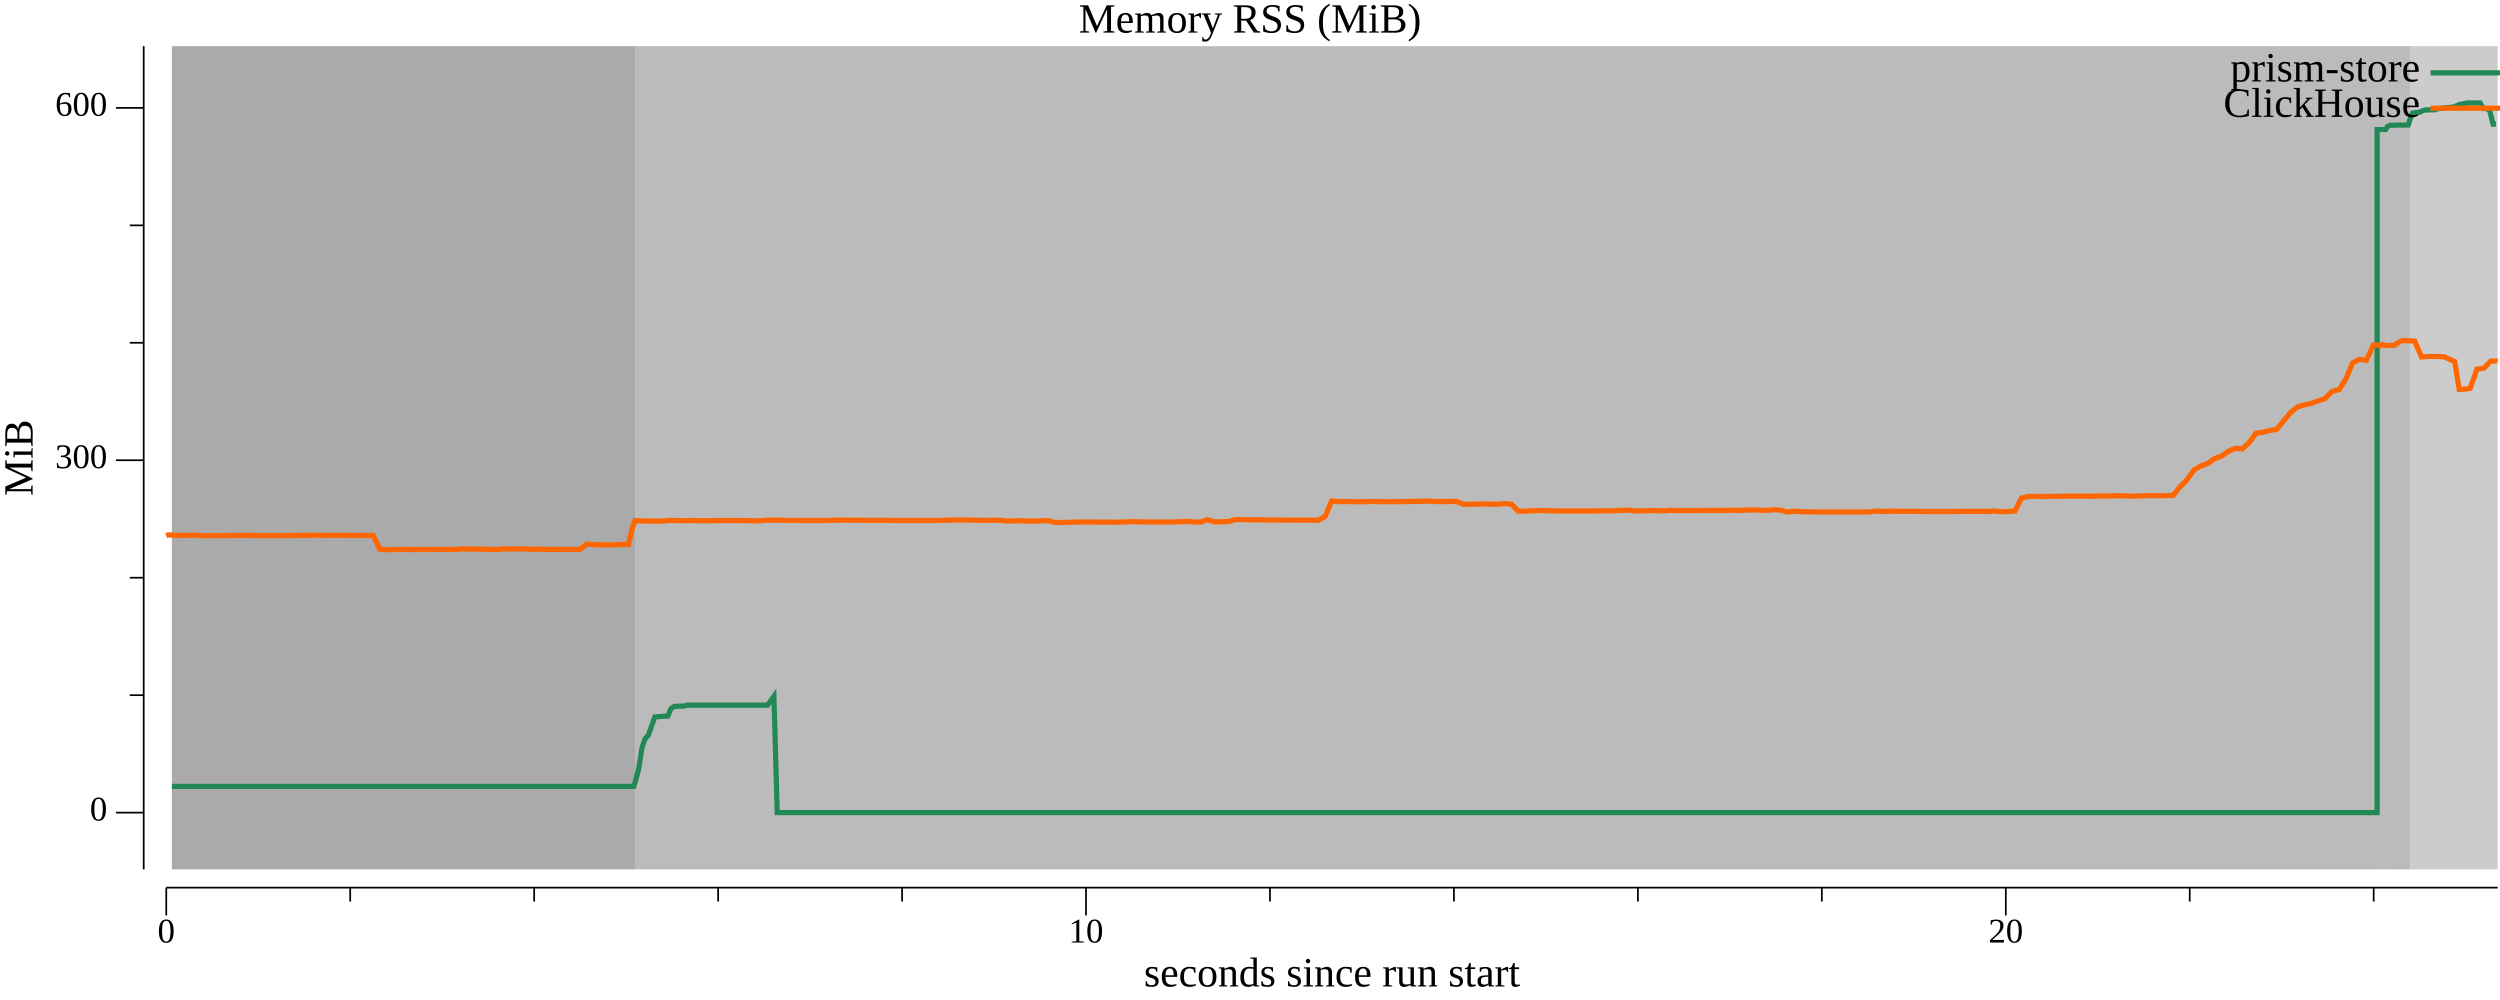
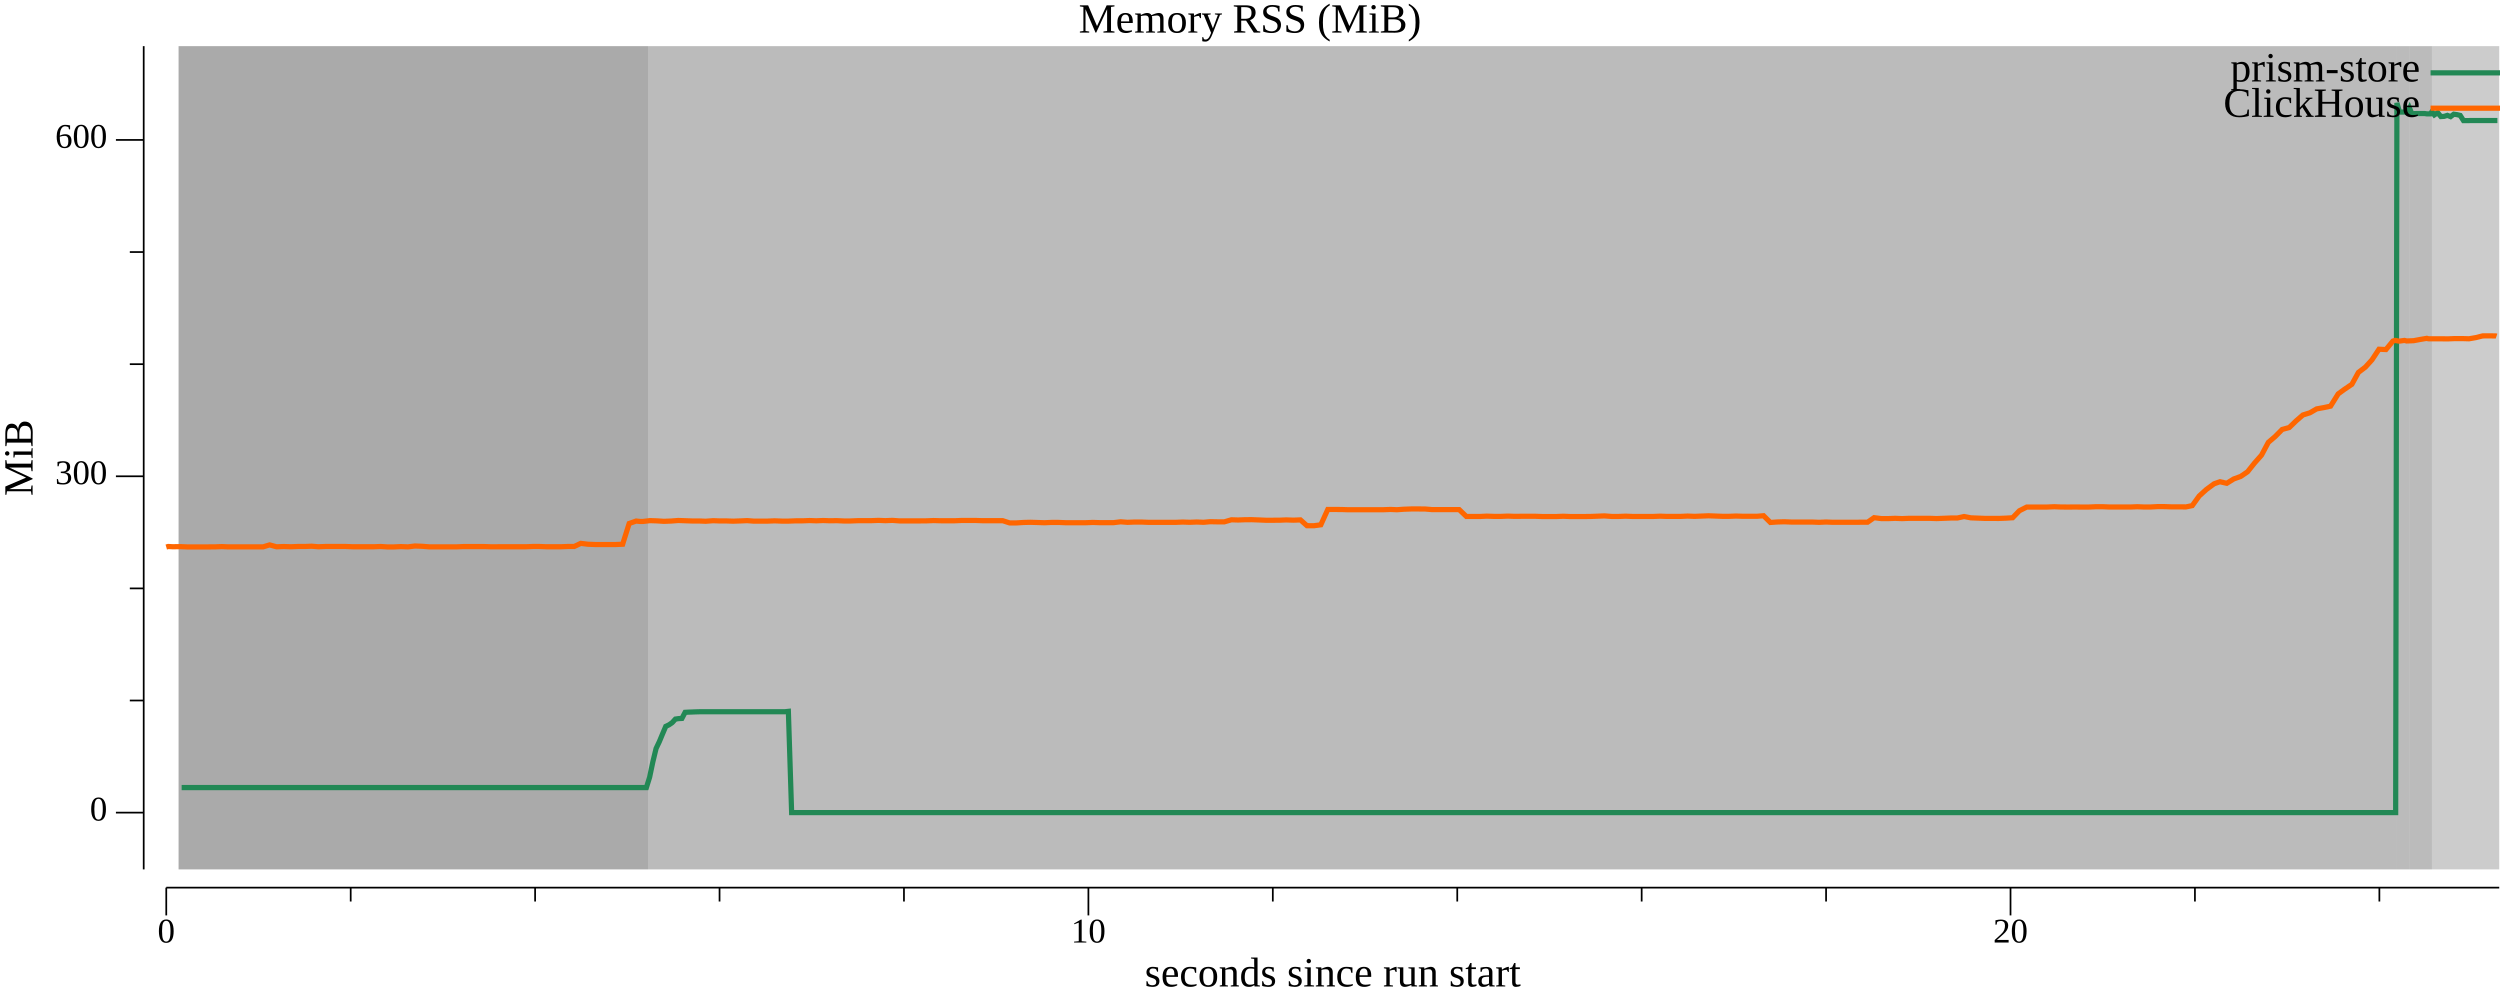
<svg xmlns="http://www.w3.org/2000/svg" width="720pt" height="288pt" viewBox="0 0 720 288">
  <g transform="scale(1, -1) translate(0, -288)">
    <path d="M0,0L720,0L720,288L0,288Z" style="fill:#FFFFFF" />
    <text x="310.66" y="-278.61" transform="scale(1, -1)" style="font-family:Liberation Serif;font-variant:normal;font-weight:normal;font-style:normal;font-size:12px">Memory RSS (MiB)</text>
-     <text x="329.46" y="-3.902" transform="scale(1, -1)" style="font-family:Liberation Serif;font-variant:normal;font-weight:normal;font-style:normal;font-size:12px">seconds since run start</text>
+     <text x="329.68" y="-3.902" transform="scale(1, -1)" style="font-family:Liberation Serif;font-variant:normal;font-weight:normal;font-style:normal;font-size:12px">seconds since run start</text>
    <text x="45.385" y="-16.541" transform="scale(1, -1)" style="font-family:Liberation Serif;font-variant:normal;font-weight:normal;font-style:normal;font-size:10px">0</text>
-     <text x="307.77" y="-16.541" transform="scale(1, -1)" style="font-family:Liberation Serif;font-variant:normal;font-weight:normal;font-style:normal;font-size:10px">10</text>
-     <text x="572.67" y="-16.541" transform="scale(1, -1)" style="font-family:Liberation Serif;font-variant:normal;font-weight:normal;font-style:normal;font-size:10px">20</text>
+     <text x="308.46" y="-16.541" transform="scale(1, -1)" style="font-family:Liberation Serif;font-variant:normal;font-weight:normal;font-style:normal;font-size:10px">10</text>
+     <text x="574.03" y="-16.541" transform="scale(1, -1)" style="font-family:Liberation Serif;font-variant:normal;font-weight:normal;font-style:normal;font-size:10px">20</text>
    <path d="M47.885,24.363L47.885,32.363" style="fill:none;stroke:#000000;stroke-width:0.5" />
-     <path d="M312.77,24.363L312.77,32.363" style="fill:none;stroke:#000000;stroke-width:0.5" />
-     <path d="M577.67,24.363L577.67,32.363" style="fill:none;stroke:#000000;stroke-width:0.5" />
-     <path d="M100.86,28.363L100.86,32.363" style="fill:none;stroke:#000000;stroke-width:0.5" />
-     <path d="M153.84,28.363L153.84,32.363" style="fill:none;stroke:#000000;stroke-width:0.5" />
-     <path d="M206.82,28.363L206.82,32.363" style="fill:none;stroke:#000000;stroke-width:0.5" />
-     <path d="M259.8,28.363L259.8,32.363" style="fill:none;stroke:#000000;stroke-width:0.5" />
-     <path d="M365.75,28.363L365.75,32.363" style="fill:none;stroke:#000000;stroke-width:0.5" />
-     <path d="M418.73,28.363L418.73,32.363" style="fill:none;stroke:#000000;stroke-width:0.5" />
-     <path d="M471.71,28.363L471.71,32.363" style="fill:none;stroke:#000000;stroke-width:0.5" />
-     <path d="M524.69,28.363L524.69,32.363" style="fill:none;stroke:#000000;stroke-width:0.5" />
-     <path d="M630.64,28.363L630.64,32.363" style="fill:none;stroke:#000000;stroke-width:0.5" />
-     <path d="M683.62,28.363L683.62,32.363" style="fill:none;stroke:#000000;stroke-width:0.5" />
-     <path d="M47.885,32.363L719.33,32.363" style="fill:none;stroke:#000000;stroke-width:0.5" />
+     <path d="M313.46,24.363L313.46,32.363" style="fill:none;stroke:#000000;stroke-width:0.5" />
+     <path d="M579.03,24.363L579.03,32.363" style="fill:none;stroke:#000000;stroke-width:0.5" />
+     <path d="M101,28.363L101,32.363" style="fill:none;stroke:#000000;stroke-width:0.5" />
+     <path d="M154.11,28.363L154.11,32.363" style="fill:none;stroke:#000000;stroke-width:0.5" />
+     <path d="M207.23,28.363L207.23,32.363" style="fill:none;stroke:#000000;stroke-width:0.5" />
+     <path d="M260.34,28.363L260.34,32.363" style="fill:none;stroke:#000000;stroke-width:0.5" />
+     <path d="M366.57,28.363L366.57,32.363" style="fill:none;stroke:#000000;stroke-width:0.5" />
+     <path d="M419.69,28.363L419.69,32.363" style="fill:none;stroke:#000000;stroke-width:0.5" />
+     <path d="M472.8,28.363L472.8,32.363" style="fill:none;stroke:#000000;stroke-width:0.5" />
+     <path d="M525.91,28.363L525.91,32.363" style="fill:none;stroke:#000000;stroke-width:0.5" />
+     <path d="M632.14,28.363L632.14,32.363" style="fill:none;stroke:#000000;stroke-width:0.5" />
+     <path d="M685.26,28.363L685.26,32.363" style="fill:none;stroke:#000000;stroke-width:0.5" />
+     <path d="M47.885,32.363L719.78,32.363" style="fill:none;stroke:#000000;stroke-width:0.5" />
    <g transform="rotate(90)">
      <text x="145.16" y="9.387" transform="scale(1, -1)" style="font-family:Liberation Serif;font-variant:normal;font-weight:normal;font-style:normal;font-size:12px">MiB</text>
    </g>
    <text x="25.885" y="-51.68" transform="scale(1, -1)" style="font-family:Liberation Serif;font-variant:normal;font-weight:normal;font-style:normal;font-size:10px">0</text>
-     <text x="15.885" y="-153.16" transform="scale(1, -1)" style="font-family:Liberation Serif;font-variant:normal;font-weight:normal;font-style:normal;font-size:10px">300</text>
-     <text x="15.885" y="-254.65" transform="scale(1, -1)" style="font-family:Liberation Serif;font-variant:normal;font-weight:normal;font-style:normal;font-size:10px">600</text>
+     <text x="15.885" y="-148.55" transform="scale(1, -1)" style="font-family:Liberation Serif;font-variant:normal;font-weight:normal;font-style:normal;font-size:10px">300</text>
+     <text x="15.885" y="-245.42" transform="scale(1, -1)" style="font-family:Liberation Serif;font-variant:normal;font-weight:normal;font-style:normal;font-size:10px">600</text>
    <path d="M33.385,53.965L41.385,53.965" style="fill:none;stroke:#000000;stroke-width:0.5" />
-     <path d="M33.385,155.45L41.385,155.45" style="fill:none;stroke:#000000;stroke-width:0.5" />
-     <path d="M33.385,256.93L41.385,256.93" style="fill:none;stroke:#000000;stroke-width:0.5" />
-     <path d="M37.385,87.793L41.385,87.793" style="fill:none;stroke:#000000;stroke-width:0.5" />
-     <path d="M37.385,121.62L41.385,121.62" style="fill:none;stroke:#000000;stroke-width:0.5" />
-     <path d="M37.385,189.28L41.385,189.28" style="fill:none;stroke:#000000;stroke-width:0.5" />
-     <path d="M37.385,223.1L41.385,223.1" style="fill:none;stroke:#000000;stroke-width:0.5" />
+     <path d="M33.385,150.83L41.385,150.83" style="fill:none;stroke:#000000;stroke-width:0.5" />
+     <path d="M33.385,247.7L41.385,247.7" style="fill:none;stroke:#000000;stroke-width:0.5" />
+     <path d="M37.385,86.255L41.385,86.255" style="fill:none;stroke:#000000;stroke-width:0.5" />
+     <path d="M37.385,118.54L41.385,118.54" style="fill:none;stroke:#000000;stroke-width:0.5" />
+     <path d="M37.385,183.12L41.385,183.12" style="fill:none;stroke:#000000;stroke-width:0.5" />
+     <path d="M37.385,215.41L41.385,215.41" style="fill:none;stroke:#000000;stroke-width:0.5" />
    <path d="M41.385,37.613L41.385,274.71" style="fill:none;stroke:#000000;stroke-width:0.5" />
-     <path d="M49.488,37.613L182.97,37.613L182.97,274.71L49.488,274.71Z" style="fill:#297297297;fill-opacity:0.333" />
-     <path d="M182.97,37.613L684.61,37.613L684.61,274.71L182.97,274.71Z" style="fill:#27D2FD3BC;fill-opacity:0.267" />
-     <path d="M684.61,37.613L687.55,37.613L687.55,274.71L684.61,274.71Z" style="fill:#3BC37C27D;fill-opacity:0.267" />
-     <path d="M687.55,37.613L694.03,37.613L694.03,274.71L687.55,274.71Z" style="fill:#2FD3BC2FD;fill-opacity:0.267" />
-     <path d="M694.03,37.613L719.33,37.613L719.33,274.71L694.03,274.71Z" style="fill:#4A64A64FB;fill-opacity:0.2" />
-     <path d="M49.523,61.513L50.472,61.513L51.399,61.513L52.323,61.513L53.253,61.513L54.169,61.513L55.095,61.513L56.034,61.513L56.961,61.513L57.869,61.513L58.796,61.513L59.718,61.513L60.654,61.513L61.577,61.513L62.524,61.513L63.451,61.513L64.378,61.513L65.305,61.513L66.21,61.513L67.16,61.513L68.078,61.513L68.999,61.513L69.939,61.513L70.868,61.513L71.777,61.513L72.702,61.513L73.627,61.513L74.577,61.513L75.53,61.513L76.431,61.513L77.348,61.513L78.267,61.513L79.185,61.513L80.119,61.513L81.044,61.513L81.97,61.513L82.896,61.513L83.821,61.513L84.76,61.513L85.678,61.513L86.622,61.513L87.545,61.513L88.47,61.513L89.41,61.513L90.338,61.513L91.265,61.513L92.176,61.513L93.119,61.513L94.046,61.513L94.973,61.513L95.9,61.513L96.827,61.513L97.733,61.513L98.682,61.513L99.592,61.513L100.53,61.513L101.45,61.513L102.38,61.513L103.32,61.513L104.24,61.513L105.17,61.513L106.1,61.513L107,61.513L107.93,61.513L108.88,61.513L109.78,61.513L110.73,61.513L111.66,61.513L112.59,61.513L113.49,61.513L114.43,61.513L115.35,61.513L116.3,61.513L117.22,61.513L118.15,61.513L119.07,61.513L120.01,61.513L120.93,61.513L121.86,61.513L122.79,61.513L123.7,61.513L124.62,61.513L125.56,61.513L126.5,61.513L127.42,61.513L128.34,61.513L129.26,61.513L130.19,61.513L131.11,61.513L132.05,61.513L132.96,61.513L133.91,61.513L134.83,61.513L135.75,61.513L136.69,61.513L137.61,61.513L138.55,61.513L139.47,61.513L140.39,61.513L141.31,61.513L142.26,61.513L143.17,61.513L144.11,61.513L145.04,61.513L145.94,61.513L146.87,61.513L147.81,61.513L148.75,61.513L149.67,61.513L150.6,61.513L151.53,61.513L152.46,61.513L153.38,61.513L154.31,61.513L155.21,61.513L156.15,61.513L157.07,61.513L158.02,61.513L158.93,61.513L159.87,61.513L160.79,61.513L161.73,61.513L162.65,61.513L163.55,61.513L164.51,61.513L165.42,61.513L166.36,61.513L167.29,61.513L168.22,61.513L169.14,61.513L170.06,61.513L170.97,61.513L171.92,61.513L172.85,61.513L173.78,61.513L174.71,61.513L175.61,61.513L176.56,61.513L177.49,61.513L178.41,61.513L179.33,61.513L180.26,61.513L181.19,61.513L182.05,61.513L182.51,61.513L183.02,63.093L183.98,66.756L184.88,72.639L185.81,75.266L186.74,76.286L187.67,78.934L188.59,81.498L189.52,81.598L190.44,81.667L191.39,81.735L192.32,81.772L193.23,83.929L194.17,84.547L195.08,84.606L196.01,84.621L196.93,84.658L197.86,84.912L199.02,84.912L199.79,84.912L200.66,84.912L201.59,84.912L202.51,84.912L203.45,84.912L204.37,84.912L205.28,84.912L206.23,84.912L207.15,84.912L208.08,84.912L209.01,84.912L209.96,84.912L210.84,84.912L211.76,84.912L212.69,84.912L213.65,84.912L214.57,84.912L215.5,84.912L216.4,84.912L217.34,84.912L218.26,84.912L219.19,84.912L220.11,84.912L221.04,84.912L221.96,86.165L222.89,87.449L223.84,53.965L224.75,53.965L225.7,53.965L226.61,53.965L227.55,53.965L228.49,53.965L229.41,53.965L230.32,53.965L231.26,53.965L232.19,53.965L233.11,53.965L234.03,53.965L234.97,53.965L235.87,53.965L236.82,53.965L237.75,53.965L238.66,53.965L239.58,53.965L240.51,53.965L241.46,53.965L242.39,53.965L243.31,53.965L244.23,53.965L245.17,53.965L246.09,53.965L247.02,53.965L247.95,53.965L248.88,53.965L249.81,53.965L250.71,53.965L251.66,53.965L252.56,53.965L253.51,53.965L254.42,53.965L255.37,53.965L256.27,53.965L257.19,53.965L258.14,53.965L259.07,53.965L260,53.965L260.91,53.965L261.83,53.965L262.77,53.965L263.71,53.965L264.62,53.965L265.54,53.965L266.49,53.965L267.4,53.965L268.32,53.965L269.27,53.965L270.2,53.965L271.13,53.965L272.04,53.965L272.98,53.965L273.91,53.965L274.83,53.965L275.76,53.965L276.69,53.965L277.62,53.965L278.54,53.965L279.45,53.965L280.37,53.965L281.32,53.965L282.24,53.965L283.18,53.965L284.11,53.965L285.03,53.965L285.94,53.965L286.89,53.965L287.81,53.965L288.73,53.965L289.67,53.965L290.6,53.965L291.53,53.965L292.45,53.965L293.35,53.965L294.3,53.965L295.22,53.965L296.13,53.965L297.09,53.965L298.02,53.965L298.94,53.965L299.85,53.965L300.79,53.965L301.72,53.965L302.65,53.965L303.56,53.965L304.49,53.965L305.44,53.965L306.36,53.965L307.29,53.965L308.19,53.965L309.12,53.965L310.05,53.965L310.99,53.965L311.93,53.965L312.85,53.965L313.76,53.965L314.7,53.965L315.63,53.965L316.54,53.965L317.49,53.965L318.41,53.965L319.34,53.965L320.25,53.965L321.19,53.965L322.1,53.965L323.05,53.965L323.95,53.965L324.9,53.965L325.83,53.965L326.75,53.965L327.68,53.965L328.61,53.965L329.53,53.965L330.46,53.965L331.39,53.965L332.32,53.965L333.24,53.965L334.17,53.965L335.1,53.965L336.01,53.965L336.95,53.965L337.86,53.965L338.81,53.965L339.73,53.965L340.66,53.965L341.58,53.965L342.51,53.965L343.45,53.965L344.37,53.965L345.3,53.965L346.21,53.965L347.16,53.965L348.08,53.965L349,53.965L349.92,53.965L350.87,53.965L351.77,53.965L352.71,53.965L353.65,53.965L354.54,53.965L355.47,53.965L356.42,53.965L357.35,53.965L358.28,53.965L359.21,53.965L360.13,53.965L361.06,53.965L361.98,53.965L362.91,53.965L363.81,53.965L364.76,53.965L365.68,53.965L366.62,53.965L367.55,53.965L368.47,53.965L369.38,53.965L370.3,53.965L371.26,53.965L372.18,53.965L373.12,53.965L374.01,53.965L374.97,53.965L375.89,53.965L376.82,53.965L377.72,53.965L378.68,53.965L379.58,53.965L380.53,53.965L381.45,53.965L382.38,53.965L383.31,53.965L384.22,53.965L385.14,53.965L386.08,53.965L387,53.965L387.94,53.965L388.87,53.965L389.78,53.965L390.73,53.965L391.63,53.965L392.56,53.965L393.48,53.965L394.42,53.965L395.34,53.965L396.29,53.965L397.2,53.965L398.13,53.965L399.07,53.965L400,53.965L400.93,53.965L401.85,53.965L402.78,53.965L403.7,53.965L404.63,53.965L405.54,53.965L406.49,53.965L407.4,53.965L408.34,53.965L409.27,53.965L410.19,53.965L411.11,53.965L412.05,53.965L412.98,53.965L413.9,53.965L414.84,53.965L415.76,53.965L416.69,53.965L417.61,53.965L418.55,53.965L419.44,53.965L420.38,53.965L421.3,53.965L422.25,53.965L423.17,53.965L424.1,53.965L425.02,53.965L425.93,53.965L426.88,53.965L427.81,53.965L428.72,53.965L429.66,53.965L430.59,53.965L431.51,53.965L432.44,53.965L433.35,53.965L434.3,53.965L435.21,53.965L436.15,53.965L437.09,53.965L438.01,53.965L438.93,53.965L439.86,53.965L440.79,53.965L441.72,53.965L442.63,53.965L443.57,53.965L444.5,53.965L445.42,53.965L446.34,53.965L447.26,53.965L448.21,53.965L449.11,53.965L450.06,53.965L450.99,53.965L451.91,53.965L452.85,53.965L453.77,53.965L454.7,53.965L455.62,53.965L456.56,53.965L457.46,53.965L458.39,53.965L459.33,53.965L460.26,53.965L461.16,53.965L462.1,53.965L463.02,53.965L463.97,53.965L464.9,53.965L465.82,53.965L466.74,53.965L467.66,53.965L468.59,53.965L469.53,53.965L470.46,53.965L471.37,53.965L472.31,53.965L473.24,53.965L474.16,53.965L475.07,53.965L476.02,53.965L476.93,53.965L477.87,53.965L478.81,53.965L479.73,53.965L480.65,53.965L481.57,53.965L482.52,53.965L483.44,53.965L484.36,53.965L485.28,53.965L486.22,53.965L487.13,53.965L488.07,53.965L488.99,53.965L489.93,53.965L490.84,53.965L491.79,53.965L492.71,53.965L493.63,53.965L494.55,53.965L495.49,53.965L496.41,53.965L497.32,53.965L498.27,53.965L499.2,53.965L500.12,53.965L501.05,53.965L501.98,53.965L502.89,53.965L503.81,53.965L504.74,53.965L505.69,53.965L506.62,53.965L507.54,53.965L508.47,53.965L509.39,53.965L510.33,53.965L511.23,53.965L512.18,53.965L513.1,53.965L514.04,53.965L514.95,53.965L515.88,53.965L516.79,53.965L517.73,53.965L518.64,53.965L519.59,53.965L520.52,53.965L521.43,53.965L522.38,53.965L523.28,53.965L524.23,53.965L525.16,53.965L526.07,53.965L527.01,53.965L527.95,53.965L528.85,53.965L529.79,53.965L530.7,53.965L531.64,53.965L532.56,53.965L533.51,53.965L534.43,53.965L535.35,53.965L536.27,53.965L537.21,53.965L538.14,53.965L539.04,53.965L539.98,53.965L540.92,53.965L541.84,53.965L542.75,53.965L543.7,53.965L544.61,53.965L545.56,53.965L546.46,53.965L547.41,53.965L548.34,53.965L549.26,53.965L550.2,53.965L551.12,53.965L552.05,53.965L552.97,53.965L553.9,53.965L554.81,53.965L555.76,53.965L556.68,53.965L557.61,53.965L558.51,53.965L559.47,53.965L560.37,53.965L561.32,53.965L562.24,53.965L563.17,53.965L564.1,53.965L565.02,53.965L565.96,53.965L566.88,53.965L567.81,53.965L568.73,53.965L569.67,53.965L570.58,53.965L571.52,53.965L572.42,53.965L573.36,53.965L574.28,53.965L575.22,53.965L576.16,53.965L577.06,53.965L578,53.965L578.93,53.965L579.86,53.965L580.78,53.965L581.71,53.965L582.64,53.965L583.56,53.965L584.49,53.965L585.4,53.965L586.33,53.965L587.28,53.965L588.17,53.965L589.13,53.965L590.06,53.965L590.98,53.965L591.9,53.965L592.81,53.965L593.77,53.965L594.69,53.965L595.62,53.965L596.53,53.965L597.47,53.965L598.39,53.965L599.33,53.965L600.24,53.965L601.17,53.965L602.09,53.965L603.01,53.965L603.97,53.965L604.89,53.965L605.8,53.965L606.73,53.965L607.68,53.965L608.6,53.965L609.53,53.965L610.45,53.965L611.39,53.965L612.3,53.965L613.23,53.965L614.14,53.965L615.07,53.965L616,53.965L616.92,53.965L617.85,53.965L618.78,53.965L619.7,53.965L620.63,53.965L621.56,53.965L622.5,53.965L623.41,53.965L624.36,53.965L625.27,53.965L626.19,53.965L627.12,53.965L628.04,53.965L628.97,53.965L629.9,53.965L630.82,53.965L631.77,53.965L632.68,53.965L633.62,53.965L634.54,53.965L635.46,53.965L636.39,53.965L637.31,53.965L638.24,53.965L639.17,53.965L640.1,53.965L641.02,53.965L641.95,53.965L642.88,53.965L643.8,53.965L644.74,53.965L645.67,53.965L646.58,53.965L647.52,53.965L648.44,53.965L649.37,53.965L650.29,53.965L651.23,53.965L652.16,53.965L653.1,53.965L654.02,53.965L654.95,53.965L655.86,53.965L656.8,53.965L657.71,53.965L658.64,53.965L659.57,53.965L660.5,53.965L661.44,53.965L662.35,53.965L663.28,53.965L664.2,53.965L665.13,53.965L666.06,53.965L667,53.965L667.93,53.965L668.84,53.965L669.76,53.965L670.7,53.965L671.62,53.965L672.57,53.965L673.47,53.965L674.4,53.965L675.34,53.965L676.27,53.965L677.18,53.965L678.14,53.965L679.04,53.965L679.52,53.965L679.99,53.965L680.91,53.965L681.84,53.965L682.75,53.965L683.67,53.965L683.98,53.965L684.61,53.965L684.61,250.7L685.21,250.7L685.68,250.7L686.16,250.7L686.64,250.7L687.09,250.7L687.55,251.55L688.33,251.91L689.23,251.92L690.16,251.98L691.1,251.98L692.02,251.98L692.53,251.98L693.07,251.98L693.55,251.98L694.03,253.47L694.82,255.45L695.73,255.6L696.67,255.62L697.59,256.07L698.52,256.34L699.43,256.35L700.38,256.36L701.31,256.39L702.23,256.73L703.16,256.81L706.7,257.2L708.32,257.91L709.63,258.15L710.63,258.36L711.49,258.36L712.43,258.36L713.35,258.36L714.27,258.36L715.2,256.75L716.12,256.75L717.06,256.11L717.99,252.23L718.86,252.23" style="fill:none;stroke:#228855;stroke-width:1.5" />
-     <path d="M47.885,133.68L48.519,133.95L49.837,133.87L51.852,133.81L53.838,133.81L55.791,133.89L57.804,133.73L59.702,133.72L61.666,133.72L63.666,133.73L65.76,133.73L67.702,133.81L69.716,133.81L71.702,133.82L73.59,133.74L75.89,133.74L77.617,133.74L79.674,133.75L81.567,133.75L83.652,133.75L85.654,133.84L87.604,133.77L89.597,133.85L91.543,133.85L93.579,133.77L95.536,133.85L97.539,133.85L99.5,133.79L101.52,133.79L103.49,133.78L105.5,133.78L107.48,133.78L109.46,129.72L111.39,129.72L113.47,129.72L115.41,129.8L117.44,129.72L119.37,129.73L121.4,129.73L123.34,129.75L125.24,129.75L127.23,129.75L129.21,129.75L131.2,129.75L133.2,129.93L135.18,129.85L137.27,129.84L139.23,129.84L141.23,129.76L143.22,129.76L145.27,129.93L147.18,129.85L149.21,129.93L151.17,129.93L153.13,129.78L155.14,129.86L157.16,129.78L159.03,129.78L161.01,129.78L163,129.78L165.1,129.78L167.05,129.78L168.95,131.31L171.04,131.15L173.08,131.07L174.98,131.07L177,131.1L178.98,131.19L180.99,131.19L182.05,135.76L182.87,138.05L184.85,137.97L186.86,137.93L188.87,137.93L190.89,137.93L192.78,138.1L194.76,138.1L196.84,138.02L199.23,138.12L200.88,138.03L202.81,138.04L204.83,138.04L206.76,138.08L208.76,138.08L210.74,138.09L212.77,138.09L214.74,138.09L216.88,138.01L218.72,138.01L220.73,138.18L222.69,138.19L224.71,138.19L226.67,138.11L228.66,138.12L230.64,138.1L232.62,138.1L234.59,138.1L236.59,138.11L238.58,138.11L240.48,138.18L242.49,138.23L244.56,138.15L246.49,138.21L248.51,138.15L250.39,138.15L252.38,138.15L254.5,138.16L256.4,138.1L258.36,138.1L260.34,138.1L262.32,138.11L264.3,138.11L266.29,138.11L268.4,138.11L270.35,138.11L272.34,138.19L274.31,138.19L276.35,138.29L278.29,138.21L280.35,138.21L282.34,138.15L284.33,138.15L286.25,138.15L288.26,138.16L290.14,137.91L292.25,137.99L294.08,138.04L296.12,137.92L298.2,137.93L300.09,138.02L302.08,138.02L304.04,137.47L306.03,137.56L308.11,137.56L310.13,137.66L312.1,137.66L314.08,137.67L316.08,137.59L318.05,137.68L320.05,137.61L322,137.61L323.93,137.69L325.92,137.78L328.01,137.7L329.96,137.71L331.97,137.64L333.93,137.64L335.94,137.66L337.87,137.66L339.92,137.75L341.94,137.83L343.89,137.67L345.88,137.68L347.74,138.35L349.76,137.72L351.85,137.72L353.83,137.81L355.81,138.36L357.77,138.37L359.81,138.29L361.74,138.29L363.8,138.29L365.75,138.22L367.74,138.22L369.76,138.21L371.67,138.21L373.66,138.21L375.68,138.21L377.67,138.21L379.67,138.14L381.64,139.29L383.5,143.73L385.48,143.51L387.56,143.59L389.47,143.51L391.47,143.51L393.47,143.51L395.44,143.6L397.43,143.52L399.51,143.52L401.38,143.52L403.37,143.54L405.45,143.54L407.5,143.62L409.44,143.62L411.44,143.71L413.43,143.54L415.42,143.55L417.38,143.55L419.37,143.63L421.35,142.79L423.38,142.79L425.29,142.79L427.22,142.87L429.21,142.79L431.33,142.79L433.27,142.96L435.29,142.79L437.25,140.8L439.23,140.8L441.24,140.88L443.21,140.98L445.17,140.9L447.21,140.9L449.1,140.83L451.18,140.83L453.13,140.83L455.14,140.83L457.04,140.84L459.02,140.84L461.11,140.92L463.12,140.84L465.08,140.92L467.09,141.01L469.04,141.09L471.02,140.86L472.99,140.86L474.99,140.94L477,140.94L479,140.86L480.93,141.03L482.96,140.95L484.93,140.96L486.92,140.96L488.86,140.96L490.89,140.96L492.85,141.05L494.86,140.98L496.85,140.98L498.85,141.07L500.81,140.99L502.79,141.07L504.82,141.16L506.8,141.08L508.78,141L510.7,141.19L512.64,141.1L514.78,140.53L516.73,140.79L518.72,140.62L520.73,140.62L522.59,140.56L524.56,140.56L526.56,140.56L528.54,140.56L530.64,140.56L532.63,140.56L534.61,140.56L536.56,140.56L538.55,140.57L540.49,140.83L542.53,140.68L544.54,140.77L546.49,140.77L548.53,140.69L550.5,140.78L552.49,140.7L554.49,140.68L556.43,140.68L558.47,140.68L560.43,140.68L562.46,140.68L564.31,140.73L566.35,140.71L568.39,140.71L570.33,140.75L572.35,140.67L574.38,140.84L576.25,140.61L578.34,140.7L580.31,140.83L582.17,144.55L584.16,145.03L586.19,145.03L588.16,145.01L590.25,145.02L592.2,145.1L594.23,145.1L596.17,145.11L598.19,145.11L600.13,145.11L602.18,145.07L604.15,145.16L606.1,145.16L608.01,145.16L610.11,145.24L611.98,145.17L614.09,145.08L616.07,145.17L617.93,145.23L619.93,145.28L622.04,145.2L623.99,145.28L625.88,145.36L627.87,147.82L629.85,149.81L631.88,152.67L633.91,153.86L635.81,154.5L637.81,155.93L639.8,156.65L641.77,158.03L643.77,158.89L645.79,158.71L647.73,160.49L649.75,163.26L651.73,163.49L653.69,164.02L655.69,164.35L657.69,166.8L659.66,169.13L661.63,170.79L663.64,171.4L665.65,171.83L667.62,172.56L669.58,173.19L671.66,175.3L673.7,175.82L675.65,178.9L677.53,183.48L679.51,184.51L679.52,184.51L681.5,184.21L683.52,188.64L683.98,188.66L684.98,188.52L685.48,188.42L686.06,188.77L686.75,188.55L687.47,188.53L689.49,188.53L691.48,189.84L692.43,189.95L693.19,189.86L693.41,189.86L695.41,189.77L697.42,185.17L699.42,185.34L701.49,185.34L703.87,185.26L706.95,183.87L708.25,175.82L709.66,175.9L711.4,176.16L713.38,181.69L715.44,181.99L717.3,183.99L718.86,184.04L719.25,183.94" style="fill:none;stroke:#FF6600;stroke-width:1.5" />
+     <path d="M51.429,37.613L186.63,37.613L186.63,274.71L51.429,274.71Z" style="fill:#297297297;fill-opacity:0.333" />
+     <path d="M186.63,37.613L690.31,37.613L690.31,274.71L186.63,274.71Z" style="fill:#27D2FD3BC;fill-opacity:0.267" />
+     <path d="M690.31,37.613L693.97,37.613L693.97,274.71L690.31,274.71Z" style="fill:#3BC37C27D;fill-opacity:0.267" />
+     <path d="M693.97,37.613L700.39,37.613L700.39,274.71L693.97,274.71Z" style="fill:#2FD3BC2FD;fill-opacity:0.267" />
+     <path d="M700.39,37.613L719.78,37.613L719.78,274.71L700.39,274.71Z" style="fill:#4A64A64FB;fill-opacity:0.2" />
+     <path d="M52.314,61.18L53.263,61.18L54.192,61.18L55.099,61.18L56.031,61.18L57.44,61.18L57.942,61.18L58.838,61.18L59.746,61.18L60.684,61.18L61.629,61.18L62.559,61.18L63.492,61.18L64.416,61.18L65.347,61.18L66.278,61.18L67.205,61.18L68.134,61.18L69.066,61.18L69.993,61.18L70.924,61.18L71.827,61.18L72.783,61.18L73.698,61.18L74.626,61.18L75.545,61.18L76.475,61.18L77.404,61.18L78.36,61.18L79.275,61.18L80.193,61.18L81.122,61.18L82.054,61.18L82.982,61.18L83.93,61.18L84.841,61.18L85.769,61.18L86.725,61.18L87.633,61.18L88.562,61.18L89.487,61.18L90.428,61.18L91.362,61.18L92.278,61.18L93.229,61.18L94.162,61.18L95.092,61.18L96.023,61.18L96.952,61.18L97.88,61.18L98.81,61.18L99.722,61.18L100.67,61.18L101.58,61.18L102.53,61.18L103.46,61.18L104.37,61.18L105.32,61.18L106.24,61.18L107.17,61.18L108.11,61.18L109.03,61.18L109.96,61.18L110.88,61.18L111.8,61.18L112.75,61.18L113.67,61.18L114.61,61.18L115.51,61.18L116.47,61.18L117.39,61.18L118.33,61.18L119.25,61.18L120.19,61.18L121.12,61.18L122.05,61.18L122.98,61.18L123.91,61.18L124.84,61.18L125.76,61.18L126.7,61.18L127.61,61.18L128.55,61.18L129.47,61.18L130.41,61.18L131.34,61.18L132.27,61.18L133.2,61.18L134.13,61.18L135.06,61.18L135.99,61.18L136.92,61.18L137.85,61.18L138.78,61.18L139.71,61.18L140.64,61.18L141.54,61.18L142.5,61.18L143.41,61.18L144.35,61.18L145.29,61.18L146.21,61.18L147.14,61.18L148.07,61.18L148.98,61.18L149.93,61.18L150.85,61.18L151.79,61.18L152.72,61.18L153.64,61.18L154.58,61.18L155.49,61.18L156.44,61.18L157.35,61.18L158.28,61.18L159.23,61.18L160.16,61.18L161.09,61.18L162.02,61.18L162.93,61.18L163.88,61.18L164.78,61.18L165.73,61.18L166.66,61.18L167.59,61.18L168.52,61.18L169.44,61.18L170.38,61.18L171.3,61.18L172.22,61.18L173.15,61.18L174.1,61.18L175.03,61.18L175.96,61.18L176.89,61.18L177.82,61.18L178.75,61.18L179.67,61.18L180.61,61.18L181.53,61.18L182.46,61.18L183.39,61.18L184.3,61.18L184.84,61.18L185.3,61.18L186.16,61.18L187.09,64.156L188.02,68.581L188.95,72.431L189.88,74.383L190.81,76.618L191.74,78.808L192.67,79.247L193.6,79.893L194.52,80.907L195.46,81.043L196.39,81.093L197.31,82.849L198.26,82.905L199.18,82.935L200.12,82.975L201.05,83.005L201.98,83.026L202.91,83.026L203.84,83.026L204.76,83.026L205.68,83.026L206.61,83.026L207.56,83.026L208.49,83.026L209.4,83.026L210.33,83.026L211.27,83.026L212.19,83.026L213.39,83.026L214.11,83.026L214.98,83.026L215.91,83.026L216.86,83.026L217.78,83.026L218.71,83.026L219.64,83.026L220.66,83.026L221.48,83.026L222.41,83.026L223.34,83.026L224.29,83.026L225.21,83.026L226.13,83.026L227.05,83.127L227.99,53.965L228.93,53.965L229.87,53.965L230.8,53.965L231.71,53.965L232.64,53.965L233.59,53.965L234.52,53.965L235.45,53.965L236.38,53.965L237.3,53.965L238.24,53.965L239.16,53.965L240.09,53.965L241,53.965L241.95,53.965L242.88,53.965L243.81,53.965L244.74,53.965L245.65,53.965L246.6,53.965L247.53,53.965L248.46,53.965L249.39,53.965L250.32,53.965L251.25,53.965L252.18,53.965L253.09,53.965L254.04,53.965L254.95,53.965L255.89,53.965L256.83,53.965L257.75,53.965L258.68,53.965L259.61,53.965L260.54,53.965L261.47,53.965L262.39,53.965L263.33,53.965L264.26,53.965L265.19,53.965L266.12,53.965L267.02,53.965L267.98,53.965L268.88,53.965L269.84,53.965L270.77,53.965L271.69,53.965L272.63,53.965L273.56,53.965L274.49,53.965L275.41,53.965L276.34,53.965L277.25,53.965L278.2,53.965L279.13,53.965L280.06,53.965L280.97,53.965L281.92,53.965L282.84,53.965L283.76,53.965L284.71,53.965L285.64,53.965L286.57,53.965L287.5,53.965L288.43,53.965L289.36,53.965L290.29,53.965L291.22,53.965L292.14,53.965L293.08,53.965L294.01,53.965L294.93,53.965L295.86,53.965L296.77,53.965L297.72,53.965L298.65,53.965L299.58,53.965L300.51,53.965L301.43,53.965L302.35,53.965L303.3,53.965L304.23,53.965L305.15,53.965L306.09,53.965L307,53.965L307.95,53.965L308.86,53.965L309.81,53.965L310.72,53.965L311.66,53.965L312.6,53.965L313.53,53.965L314.45,53.965L315.36,53.965L316.31,53.965L317.24,53.965L318.17,53.965L319.1,53.965L320.03,53.965L320.94,53.965L321.87,53.965L322.8,53.965L323.75,53.965L324.66,53.965L325.61,53.965L326.54,53.965L327.47,53.965L328.4,53.965L329.33,53.965L330.24,53.965L331.19,53.965L332.09,53.965L333.05,53.965L333.97,53.965L334.9,53.965L335.83,53.965L336.74,53.965L337.69,53.965L338.61,53.965L339.55,53.965L340.48,53.965L341.41,53.965L342.34,53.965L343.26,53.965L344.2,53.965L345.13,53.965L346.06,53.965L346.97,53.965L347.91,53.965L348.84,53.965L349.78,53.965L350.7,53.965L351.63,53.965L352.55,53.965L353.5,53.965L354.42,53.965L355.35,53.965L356.28,53.965L357.21,53.965L358.14,53.965L359.07,53.965L360,53.965L360.93,53.965L361.86,53.965L362.78,53.965L363.72,53.965L364.63,53.965L365.58,53.965L366.49,53.965L367.44,53.965L368.36,53.965L369.3,53.965L370.22,53.965L371.15,53.965L372.08,53.965L373.01,53.965L373.92,53.965L374.87,53.965L375.8,53.965L376.72,53.965L377.66,53.965L378.58,53.965L379.51,53.965L380.42,53.965L381.38,53.965L382.3,53.965L383.24,53.965L384.17,53.965L385.09,53.965L386.03,53.965L386.96,53.965L387.89,53.965L388.81,53.965L389.74,53.965L390.67,53.965L391.61,53.965L392.52,53.965L393.46,53.965L394.38,53.965L395.33,53.965L396.25,53.965L397.18,53.965L398.11,53.965L399.04,53.965L399.97,53.965L400.89,53.965L401.83,53.965L402.73,53.965L403.68,53.965L404.61,53.965L405.55,53.965L406.45,53.965L407.41,53.965L408.32,53.965L409.26,53.965L410.19,53.965L411.12,53.965L412.05,53.965L412.98,53.965L413.91,53.965L414.84,53.965L415.77,53.965L416.7,53.965L417.62,53.965L418.56,53.965L419.49,53.965L420.41,53.965L421.35,53.965L422.26,53.965L423.18,53.965L424.14,53.965L425.07,53.965L426,53.965L426.92,53.965L427.85,53.965L428.78,53.965L429.71,53.965L430.64,53.965L431.57,53.965L432.5,53.965L433.43,53.965L434.34,53.965L435.29,53.965L436.19,53.965L437.15,53.965L438.08,53.965L439.01,53.965L439.94,53.965L440.85,53.965L441.8,53.965L442.73,53.965L443.66,53.965L444.58,53.965L445.52,53.965L446.44,53.965L447.37,53.965L448.28,53.965L449.21,53.965L450.15,53.965L451.09,53.965L452.02,53.965L452.95,53.965L453.88,53.965L454.81,53.965L455.74,53.965L456.67,53.965L457.6,53.965L458.5,53.965L459.45,53.965L460.36,53.965L461.32,53.965L462.24,53.965L463.18,53.965L464.09,53.965L465.04,53.965L465.96,53.965L466.89,53.965L467.82,53.965L468.75,53.965L469.67,53.965L470.61,53.965L471.54,53.965L472.47,53.965L473.4,53.965L474.33,53.965L475.26,53.965L476.17,53.965L477.12,53.965L478.03,53.965L478.96,53.965L479.91,53.965L480.84,53.965L481.77,53.965L482.69,53.965L483.62,53.965L484.55,53.965L485.49,53.965L486.41,53.965L487.34,53.965L488.27,53.965L489.19,53.965L490.11,53.965L491.06,53.965L491.97,53.965L492.92,53.965L493.85,53.965L494.78,53.965L495.71,53.965L496.64,53.965L497.57,53.965L498.5,53.965L499.43,53.965L500.35,53.965L501.28,53.965L502.21,53.965L503.14,53.965L504.05,53.965L505,53.965L505.92,53.965L506.87,53.965L507.79,53.965L508.72,53.965L509.65,53.965L510.57,53.965L511.5,53.965L512.44,53.965L513.36,53.965L514.3,53.965L515.23,53.965L516.16,53.965L517.08,53.965L518.01,53.965L518.95,53.965L519.86,53.965L520.8,53.965L521.74,53.965L522.67,53.965L523.59,53.965L524.52,53.965L525.45,53.965L526.38,53.965L527.31,53.965L528.21,53.965L529.17,53.965L530.1,53.965L531.03,53.965L531.96,53.965L532.88,53.965L533.79,53.965L534.74,53.965L535.67,53.965L536.58,53.965L537.51,53.965L538.44,53.965L539.4,53.965L540.32,53.965L541.26,53.965L542.18,53.965L543.11,53.965L544.04,53.965L544.97,53.965L545.88,53.965L546.8,53.965L547.75,53.965L548.69,53.965L549.62,53.965L550.55,53.965L551.48,53.965L552.41,53.965L553.33,53.965L554.27,53.965L555.2,53.965L556.13,53.965L557.06,53.965L557.98,53.965L558.91,53.965L559.82,53.965L560.77,53.965L561.69,53.965L562.63,53.965L563.56,53.965L564.49,53.965L565.42,53.965L566.33,53.965L567.28,53.965L568.2,53.965L569.14,53.965L570.07,53.965L571,53.965L571.93,53.965L572.86,53.965L573.77,53.965L574.69,53.965L575.62,53.965L576.57,53.965L577.51,53.965L578.43,53.965L579.36,53.965L580.27,53.965L581.21,53.965L582.15,53.965L583.08,53.965L583.98,53.965L584.94,53.965L585.87,53.965L586.8,53.965L587.72,53.965L588.66,53.965L589.56,53.965L590.52,53.965L591.45,53.965L592.38,53.965L593.31,53.965L594.24,53.965L595.15,53.965L596.07,53.965L597.02,53.965L597.95,53.965L598.88,53.965L599.81,53.965L600.73,53.965L601.65,53.965L602.58,53.965L603.51,53.965L604.46,53.965L605.39,53.965L606.32,53.965L607.25,53.965L608.18,53.965L609.09,53.965L610.01,53.965L610.95,53.965L611.9,53.965L612.82,53.965L613.75,53.965L614.68,53.965L615.59,53.965L616.54,53.965L617.46,53.965L618.39,53.965L619.33,53.965L620.26,53.965L621.16,53.965L622.12,53.965L623.05,53.965L623.98,53.965L624.91,53.965L625.84,53.965L626.77,53.965L627.7,53.965L628.63,53.965L629.54,53.965L630.49,53.965L631.39,53.965L632.33,53.965L633.25,53.965L634.2,53.965L635.13,53.965L636.05,53.965L636.97,53.965L637.9,53.965L638.85,53.965L639.76,53.965L640.69,53.965L641.63,53.965L642.54,53.965L643.49,53.965L644.41,53.965L645.33,53.965L646.26,53.965L647.19,53.965L648.12,53.965L649.05,53.965L649.98,53.965L650.91,53.965L651.86,53.965L652.78,53.965L653.72,53.965L654.65,53.965L655.56,53.965L656.51,53.965L657.43,53.965L658.36,53.965L659.27,53.965L660.23,53.965L661.14,53.965L662.06,53.965L663,53.965L663.95,53.965L664.87,53.965L665.81,53.965L666.72,53.965L667.64,53.965L668.58,53.965L669.52,53.965L670.43,53.965L671.36,53.965L672.31,53.965L673.22,53.965L674.17,53.965L675.08,53.965L676.01,53.965L676.93,53.965L677.87,53.965L678.79,53.965L679.73,53.965L680.65,53.965L681.6,53.965L682.52,53.965L683.45,53.965L684.38,53.965L685.21,53.965L685.31,53.965L686.23,53.965L687.16,53.965L688.12,53.965L689.04,53.965L689.81,53.965L689.95,53.965L690.31,258.36L691.06,255.73L691.61,255.73L692.08,255.73L692.54,255.73L693.02,255.73L693.49,255.73L693.97,256.79L694.61,255.23L695.55,255.29L696.45,255.3L697.39,255.3L698.31,255.3L698.92,255.21L699.43,255.21L699.93,255.21L700.39,255.83L701.1,254.91L702.06,255.55L702.98,254.43L703.92,254.49L704.84,254.78L705.77,254.41L706.69,255.11L707.63,254.98L708.54,254.76L709.49,253.26L710.46,253.26L711.35,253.28L712.28,253.28L713.2,253.28L714.13,253.28L715.05,253.28L716,253.28L716.91,253.28L717.85,253.28L718.77,253.28L719.25,253.28" style="fill:none;stroke:#228855;stroke-width:1.5" />
+     <path d="M47.885,130.45L48.438,130.61L49.755,130.54L51.905,130.57L53.82,130.49L55.981,130.49L57.738,130.49L59.842,130.49L61.82,130.5L63.879,130.58L65.705,130.5L67.781,130.5L69.746,130.5L71.753,130.5L73.775,130.5L75.761,130.5L77.653,131.07L79.652,130.52L81.704,130.6L83.756,130.53L85.702,130.61L87.716,130.61L89.786,130.69L91.665,130.53L93.641,130.61L95.686,130.61L97.605,130.61L99.628,130.61L101.67,130.53L103.63,130.53L105.62,130.53L107.63,130.53L109.58,130.61L111.51,130.49L113.49,130.49L115.5,130.58L117.49,130.5L119.49,130.75L121.59,130.67L123.56,130.51L125.5,130.51L127.51,130.51L129.54,130.51L131.44,130.5L133.42,130.59L135.52,130.59L137.5,130.59L139.43,130.59L141.49,130.52L143.5,130.53L145.49,130.53L147.42,130.53L149.44,130.53L151.37,130.53L153.41,130.61L155.41,130.61L157.4,130.53L159.43,130.53L161.41,130.53L163.39,130.61L165.38,130.61L167.26,131.51L169.32,131.26L171.37,131.18L173.32,131.18L175.29,131.18L177.36,131.18L179.32,131.26L181.2,137.23L183.21,137.94L184.34,137.82L185.18,137.82L187.21,138.06L189.2,137.99L191.18,137.86L193.29,137.94L195.34,138.1L197.26,138.03L199.26,137.96L201.24,137.96L203.22,137.88L205.38,138.04L207.26,137.97L209.18,137.97L211.15,137.9L213.39,137.98L215.19,138.06L217.1,137.91L219.21,137.91L221.15,137.92L223.12,138L225.1,137.92L227.17,137.92L229.22,138L231.09,138L233.13,138.08L235.09,138.01L237.08,138.09L238.98,138.02L240.97,138.05L242.99,137.96L244.96,137.96L246.96,138.04L248.92,138.05L250.92,138.05L252.99,138.13L255.02,138.05L257.04,138.13L259.05,137.98L260.99,137.98L262.89,137.98L264.95,137.98L266.95,138L268.86,138.08L270.96,138.02L272.94,138.02L274.93,138.02L276.82,138.1L278.91,138.1L280.93,138.11L282.91,138.04L284.9,138.04L286.87,138.04L288.79,138.04L290.79,137.39L292.75,137.4L294.76,137.53L296.73,137.58L298.76,137.52L300.84,137.45L302.82,137.54L304.86,137.54L306.81,137.46L308.78,137.46L310.8,137.46L312.79,137.46L314.76,137.54L316.79,137.47L318.71,137.48L320.73,137.48L322.75,137.72L324.74,137.57L326.76,137.65L328.69,137.65L330.69,137.57L332.79,137.57L334.68,137.57L336.69,137.57L338.69,137.57L340.66,137.65L342.63,137.58L344.67,137.66L346.64,137.58L348.52,137.75L350.52,137.71L352.61,137.71L354.65,138.3L356.59,138.24L358.59,138.32L360.52,138.33L362.62,138.25L364.53,138.17L366.56,138.17L368.46,138.18L370.45,138.26L372.54,138.19L374.53,138.27L376.4,136.6L378.42,136.59L380.4,136.86L382.4,141.27L384.37,141.27L386.38,141.26L388.36,141.19L390.44,141.19L392.43,141.2L394.43,141.2L396.47,141.2L398.44,141.2L400.46,141.28L402.32,141.2L404.29,141.34L406.43,141.42L408.41,141.42L410.36,141.41L412.37,141.24L414.32,141.24L416.36,141.24L418.24,141.24L420.24,141.24L422.32,139.25L424.31,139.26L426.32,139.26L428.2,139.35L430.27,139.28L432.24,139.28L434.27,139.36L436.2,139.29L438.25,139.31L440.26,139.31L442.25,139.31L444.14,139.24L446.19,139.24L448.24,139.24L450.22,139.32L452.2,139.24L454.17,139.24L456.2,139.24L458.08,139.26L460.15,139.34L462.07,139.42L464.2,139.26L466.16,139.26L468.17,139.34L470.12,139.26L472.1,139.26L474.12,139.26L476.11,139.26L478.1,139.34L480.09,139.27L482.07,139.28L484.05,139.28L486.04,139.37L488.03,139.29L490.05,139.37L492.03,139.45L494.01,139.38L496,139.3L498,139.3L499.97,139.38L501.97,139.31L503.99,139.31L505.99,139.31L507.91,139.47L509.87,137.53L511.86,137.67L513.85,137.73L515.82,137.65L517.83,137.65L519.94,137.65L521.91,137.65L523.88,137.57L525.89,137.66L527.86,137.58L529.84,137.58L531.96,137.58L533.77,137.58L535.81,137.6L537.86,137.6L539.74,138.91L541.85,138.64L543.78,138.64L545.81,138.72L547.8,138.64L549.79,138.72L551.77,138.72L553.78,138.72L555.78,138.72L557.73,138.65L559.77,138.73L561.79,138.81L563.75,138.82L565.66,139.24L567.63,138.86L569.71,138.78L571.69,138.7L573.68,138.7L575.58,138.69L577.68,138.77L579.64,138.89L581.58,140.9L583.7,141.97L585.54,141.97L587.54,141.97L589.56,141.97L591.65,142.06L593.64,141.98L595.54,141.97L597.62,141.98L599.58,141.97L601.63,141.97L603.55,142.06L605.58,142.06L607.56,141.98L609.56,141.98L611.5,141.98L613.51,141.98L615.54,142.06L617.58,141.98L619.43,141.99L621.41,142.1L623.48,142.09L625.45,142.02L627.45,142.02L629.55,142.01L631.37,142.38L633.36,145.15L635.41,147.01L637.65,148.66L639.33,149.26L641.31,148.81L643.32,150.06L645.31,150.78L647.29,152.12L649.29,154.63L651.31,156.91L653.28,160.6L655.25,162.28L657.27,164.32L659.31,164.88L661.25,166.76L663.23,168.48L665.24,169.11L667.2,170.24L669.24,170.61L671.2,171.03L673.4,174.56L675.18,175.86L677.34,177.32L679.22,180.74L681.24,182.28L683.13,184.37L685.15,187.42L685.21,187.42L687.15,187.33L689.16,189.77L689.81,189.96L690.77,189.78L691.19,189.78L692.5,189.96L693.11,189.8L693.15,189.8L695.11,189.88L697.09,190.25L698.92,190.56L699.09,190.49L699.58,190.42L701.08,190.42L703.1,190.42L705.07,190.41L707.05,190.49L709.07,190.49L711.07,190.43L713.04,190.77L715.01,191.26L717.05,191.27L718.79,191.25L719,191.18" style="fill:none;stroke:#FF6600;stroke-width:1.5" />
    <path d="M700,267.02L720,267.02" style="fill:none;stroke:#228855;stroke-width:1.5" />
    <text x="642.34" y="-264.54" transform="scale(1, -1)" style="font-family:Liberation Serif;font-variant:normal;font-weight:normal;font-style:normal;font-size:12px">prism-store</text>
    <path d="M700,256.84L720,256.84" style="fill:none;stroke:#FF6600;stroke-width:1.5" />
    <text x="640.34" y="-254.35" transform="scale(1, -1)" style="font-family:Liberation Serif;font-variant:normal;font-weight:normal;font-style:normal;font-size:12px">ClickHouse</text>
  </g>
</svg>
